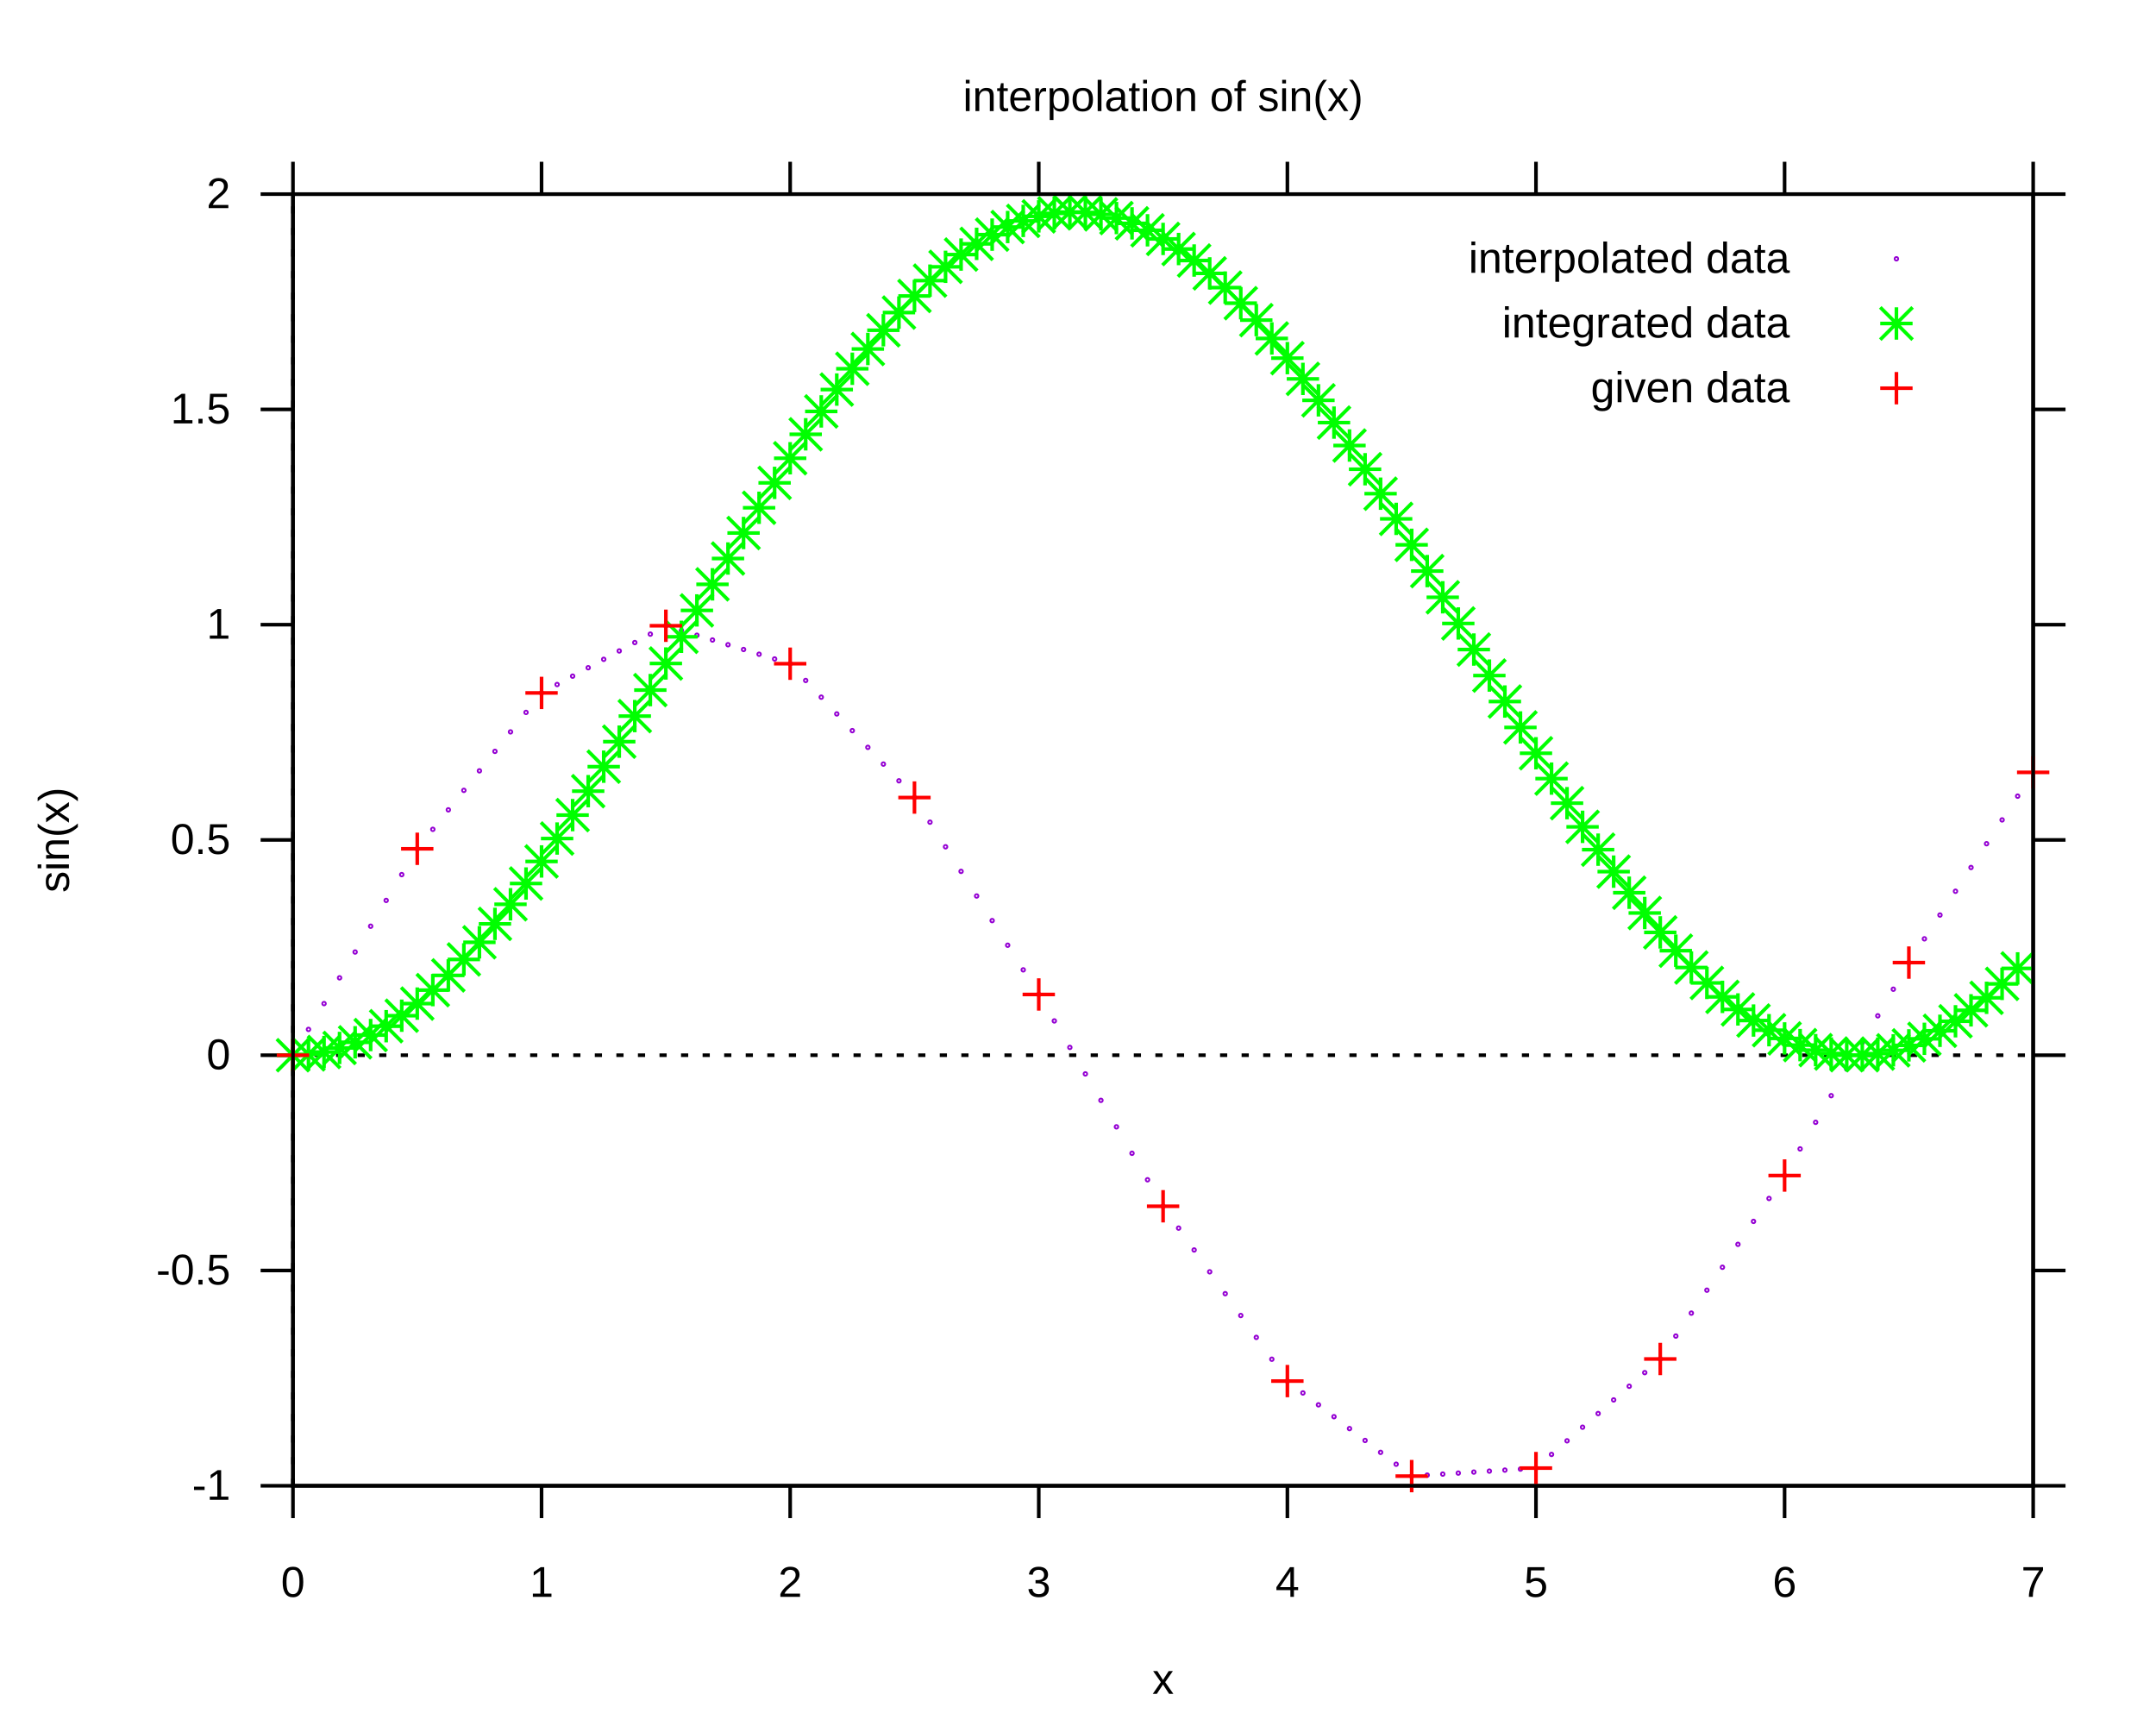
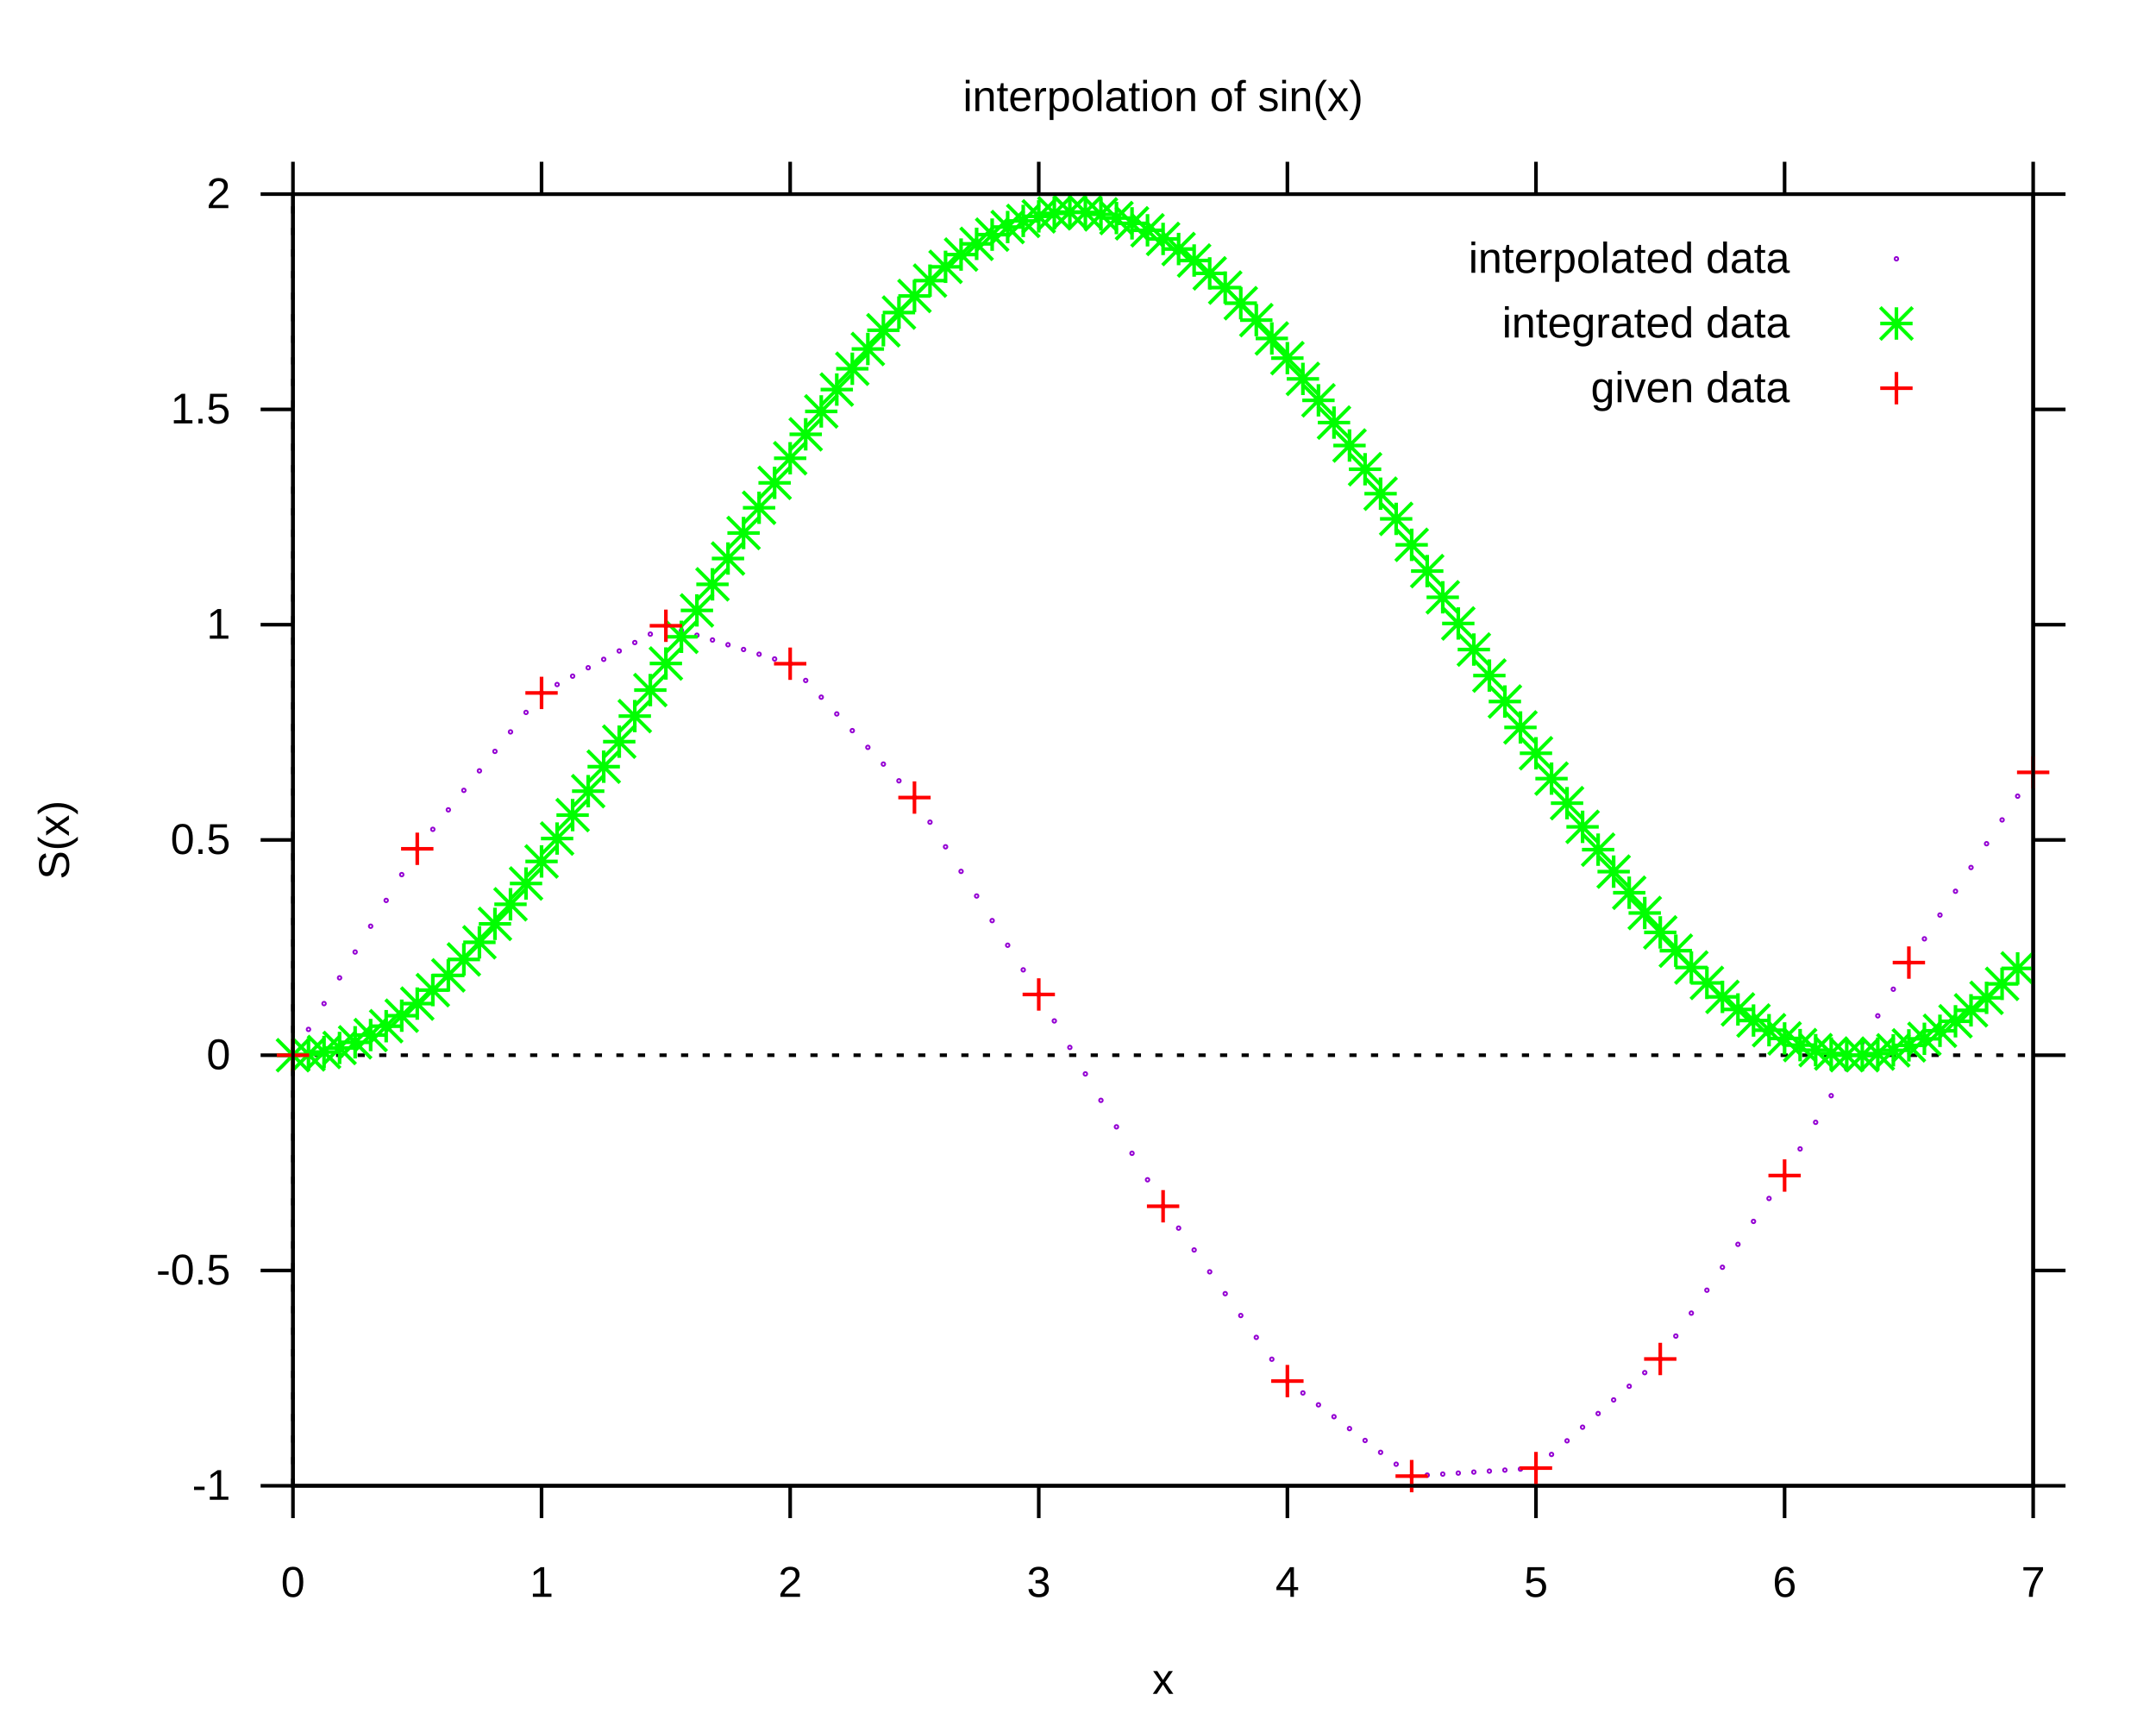
<svg xmlns="http://www.w3.org/2000/svg" xmlns:xlink="http://www.w3.org/1999/xlink" width="600" height="480" viewBox="0 0 600 480">
  <g id="gnuplot_canvas">
    <rect x="0" y="0" width="600" height="480" fill="none" />
    <defs>
      <circle id="gpDot" r="0.5" stroke-width="0.5" stroke="currentColor" />
      <path id="gpPt0" stroke-width="0.222" stroke="currentColor" d="M-1,0 h2 M0,-1 v2" />
      <path id="gpPt1" stroke-width="0.222" stroke="currentColor" d="M-1,-1 L1,1 M1,-1 L-1,1" />
      <path id="gpPt2" stroke-width="0.222" stroke="currentColor" d="M-1,0 L1,0 M0,-1 L0,1 M-1,-1 L1,1 M-1,1 L1,-1" />
      <rect id="gpPt3" stroke-width="0.222" stroke="currentColor" x="-1" y="-1" width="2" height="2" />
      <rect id="gpPt4" stroke-width="0.222" stroke="currentColor" fill="currentColor" x="-1" y="-1" width="2" height="2" />
      <circle id="gpPt5" stroke-width="0.222" stroke="currentColor" cx="0" cy="0" r="1" />
      <use xlink:href="#gpPt5" id="gpPt6" fill="currentColor" stroke="none" />
      <path id="gpPt7" stroke-width="0.222" stroke="currentColor" d="M0,-1.33 L-1.33,0.67 L1.33,0.67 z" />
      <use xlink:href="#gpPt7" id="gpPt8" fill="currentColor" stroke="none" />
      <use xlink:href="#gpPt7" id="gpPt9" stroke="currentColor" transform="rotate(180)" />
      <use xlink:href="#gpPt9" id="gpPt10" fill="currentColor" stroke="none" />
      <use xlink:href="#gpPt3" id="gpPt11" stroke="currentColor" transform="rotate(45)" />
      <use xlink:href="#gpPt11" id="gpPt12" fill="currentColor" stroke="none" />
      <path id="gpPt13" stroke-width="0.222" stroke="currentColor" d="M0,1.330 L1.265,0.411 L0.782,-1.067 L-0.782,-1.076 L-1.265,0.411 z" />
      <use xlink:href="#gpPt13" id="gpPt14" fill="currentColor" stroke="none" />
      <filter id="textbox" filterUnits="objectBoundingBox" x="0" y="0" height="1" width="1">
        <feFlood flood-color="white" flood-opacity="1" result="bgnd" />
        <feComposite in="SourceGraphic" in2="bgnd" operator="atop" />
      </filter>
      <filter id="greybox" filterUnits="objectBoundingBox" x="0" y="0" height="1" width="1">
        <feFlood flood-color="lightgrey" flood-opacity="1" result="grey" />
        <feComposite in="SourceGraphic" in2="grey" operator="atop" />
      </filter>
    </defs>
    <g fill="none" color="white" stroke="currentColor" stroke-width="1.00" stroke-linecap="butt" stroke-linejoin="miter">
</g>
    <g fill="none" color="black" stroke="currentColor" stroke-width="1.00" stroke-linecap="butt" stroke-linejoin="miter">
      <path stroke="black" d="M81.53,413.40 L72.53,413.40 M565.82,413.40 L574.82,413.40  " />
      <g transform="translate(64.14,417.30)" stroke="none" fill="black" font-family="Arial" font-size="12.00" text-anchor="end">
        <text>
          <tspan font-family="Arial">-1</tspan>
        </text>
      </g>
    </g>
    <g fill="none" color="black" stroke="currentColor" stroke-width="1.00" stroke-linecap="butt" stroke-linejoin="miter">
      <path stroke="black" d="M81.53,353.50 L72.53,353.50 M565.82,353.50 L574.82,353.50  " />
      <g transform="translate(64.14,357.40)" stroke="none" fill="black" font-family="Arial" font-size="12.00" text-anchor="end">
        <text>
          <tspan font-family="Arial">-0.5</tspan>
        </text>
      </g>
    </g>
    <g fill="none" color="black" stroke="currentColor" stroke-width="1.00" stroke-linecap="butt" stroke-linejoin="miter">
      <path stroke="black" d="M81.53,293.60 L72.53,293.60 M565.82,293.60 L574.82,293.60  " />
      <g transform="translate(64.14,297.50)" stroke="none" fill="black" font-family="Arial" font-size="12.00" text-anchor="end">
        <text>
          <tspan font-family="Arial"> 0</tspan>
        </text>
      </g>
    </g>
    <g fill="none" color="black" stroke="currentColor" stroke-width="1.00" stroke-linecap="butt" stroke-linejoin="miter">
      <path stroke="black" d="M81.53,233.70 L72.53,233.70 M565.82,233.70 L574.82,233.70  " />
      <g transform="translate(64.14,237.60)" stroke="none" fill="black" font-family="Arial" font-size="12.00" text-anchor="end">
        <text>
          <tspan font-family="Arial"> 0.5</tspan>
        </text>
      </g>
    </g>
    <g fill="none" color="black" stroke="currentColor" stroke-width="1.00" stroke-linecap="butt" stroke-linejoin="miter">
      <path stroke="black" d="M81.53,173.81 L72.53,173.81 M565.82,173.81 L574.82,173.81  " />
      <g transform="translate(64.14,177.71)" stroke="none" fill="black" font-family="Arial" font-size="12.00" text-anchor="end">
        <text>
          <tspan font-family="Arial"> 1</tspan>
        </text>
      </g>
    </g>
    <g fill="none" color="black" stroke="currentColor" stroke-width="1.00" stroke-linecap="butt" stroke-linejoin="miter">
      <path stroke="black" d="M81.53,113.91 L72.53,113.91 M565.82,113.91 L574.82,113.91  " />
      <g transform="translate(64.14,117.81)" stroke="none" fill="black" font-family="Arial" font-size="12.00" text-anchor="end">
        <text>
          <tspan font-family="Arial"> 1.5</tspan>
        </text>
      </g>
    </g>
    <g fill="none" color="black" stroke="currentColor" stroke-width="1.00" stroke-linecap="butt" stroke-linejoin="miter">
      <path stroke="black" d="M81.53,54.01 L72.53,54.01 M565.82,54.01 L574.82,54.01  " />
      <g transform="translate(64.14,57.91)" stroke="none" fill="black" font-family="Arial" font-size="12.00" text-anchor="end">
        <text>
          <tspan font-family="Arial"> 2</tspan>
        </text>
      </g>
    </g>
    <g fill="none" color="black" stroke="currentColor" stroke-width="1.00" stroke-linecap="butt" stroke-linejoin="miter">
      <path stroke="black" d="M81.53,413.40 L81.53,422.40 M81.53,54.01 L81.53,45.01  " />
      <g transform="translate(81.53,444.30)" stroke="none" fill="black" font-family="Arial" font-size="12.00" text-anchor="middle">
        <text>
          <tspan font-family="Arial"> 0</tspan>
        </text>
      </g>
    </g>
    <g fill="none" color="black" stroke="currentColor" stroke-width="1.00" stroke-linecap="butt" stroke-linejoin="miter">
      <path stroke="black" d="M150.71,413.40 L150.71,422.40 M150.71,54.01 L150.71,45.01  " />
      <g transform="translate(150.71,444.30)" stroke="none" fill="black" font-family="Arial" font-size="12.00" text-anchor="middle">
        <text>
          <tspan font-family="Arial"> 1</tspan>
        </text>
      </g>
    </g>
    <g fill="none" color="black" stroke="currentColor" stroke-width="1.00" stroke-linecap="butt" stroke-linejoin="miter">
      <path stroke="black" d="M219.90,413.40 L219.90,422.40 M219.90,54.01 L219.90,45.01  " />
      <g transform="translate(219.90,444.30)" stroke="none" fill="black" font-family="Arial" font-size="12.00" text-anchor="middle">
        <text>
          <tspan font-family="Arial"> 2</tspan>
        </text>
      </g>
    </g>
    <g fill="none" color="black" stroke="currentColor" stroke-width="1.00" stroke-linecap="butt" stroke-linejoin="miter">
      <path stroke="black" d="M289.08,413.40 L289.08,422.40 M289.08,54.01 L289.08,45.01  " />
      <g transform="translate(289.08,444.30)" stroke="none" fill="black" font-family="Arial" font-size="12.00" text-anchor="middle">
        <text>
          <tspan font-family="Arial"> 3</tspan>
        </text>
      </g>
    </g>
    <g fill="none" color="black" stroke="currentColor" stroke-width="1.00" stroke-linecap="butt" stroke-linejoin="miter">
      <path stroke="black" d="M358.27,413.40 L358.27,422.40 M358.27,54.01 L358.27,45.01  " />
      <g transform="translate(358.27,444.30)" stroke="none" fill="black" font-family="Arial" font-size="12.00" text-anchor="middle">
        <text>
          <tspan font-family="Arial"> 4</tspan>
        </text>
      </g>
    </g>
    <g fill="none" color="black" stroke="currentColor" stroke-width="1.00" stroke-linecap="butt" stroke-linejoin="miter">
      <path stroke="black" d="M427.45,413.40 L427.45,422.40 M427.45,54.01 L427.45,45.01  " />
      <g transform="translate(427.45,444.30)" stroke="none" fill="black" font-family="Arial" font-size="12.00" text-anchor="middle">
        <text>
          <tspan font-family="Arial"> 5</tspan>
        </text>
      </g>
    </g>
    <g fill="none" color="black" stroke="currentColor" stroke-width="1.00" stroke-linecap="butt" stroke-linejoin="miter">
      <path stroke="black" d="M496.64,413.40 L496.64,422.40 M496.64,54.01 L496.64,45.01  " />
      <g transform="translate(496.64,444.30)" stroke="none" fill="black" font-family="Arial" font-size="12.00" text-anchor="middle">
        <text>
          <tspan font-family="Arial"> 6</tspan>
        </text>
      </g>
    </g>
    <g fill="none" color="black" stroke="currentColor" stroke-width="1.00" stroke-linecap="butt" stroke-linejoin="miter">
      <path stroke="black" d="M565.82,413.40 L565.82,422.40 M565.82,54.01 L565.82,45.01  " />
      <g transform="translate(565.82,444.30)" stroke="none" fill="black" font-family="Arial" font-size="12.00" text-anchor="middle">
        <text>
          <tspan font-family="Arial"> 7</tspan>
        </text>
      </g>
    </g>
    <g fill="none" color="black" stroke="currentColor" stroke-width="1.00" stroke-linecap="butt" stroke-linejoin="miter">
</g>
    <g fill="none" color="gray" stroke="currentColor" stroke-width="1.00" stroke-linecap="butt" stroke-linejoin="miter">
      <path stroke="black" stroke-dasharray="2,4" d="M81.53,293.60 L565.82,293.60  " />
    </g>
    <g fill="none" color="gray" stroke="currentColor" stroke-width="1.00" stroke-linecap="butt" stroke-linejoin="miter">
      <path stroke="black" stroke-dasharray="2,4" d="M81.53,413.40 L81.53,54.01  " />
    </g>
    <g fill="none" color="black" stroke="currentColor" stroke-width="1.00" stroke-linecap="butt" stroke-linejoin="miter">
      <path stroke="black" d="M81.53,54.01 L81.53,413.40 L565.82,413.40 L565.82,54.01 L81.53,54.01 Z  " />
    </g>
    <g fill="none" color="black" stroke="currentColor" stroke-width="1.00" stroke-linecap="butt" stroke-linejoin="miter">
      <g transform="translate(19.18,233.71) rotate(270)" stroke="none" fill="black" font-family="Arial" font-size="12.00" text-anchor="middle">
        <text>
-           <tspan font-family="Arial">sin(x)</tspan>
+           <tspan font-family="Arial">S(x)</tspan>
        </text>
      </g>
    </g>
    <g fill="none" color="black" stroke="currentColor" stroke-width="1.00" stroke-linecap="butt" stroke-linejoin="miter">
      <g transform="translate(323.67,471.30)" stroke="none" fill="black" font-family="Arial" font-size="12.00" text-anchor="middle">
        <text>
          <tspan font-family="Arial">x</tspan>
        </text>
      </g>
    </g>
    <g fill="none" color="black" stroke="currentColor" stroke-width="1.00" stroke-linecap="butt" stroke-linejoin="miter">
</g>
    <g id="gnuplot_plot_1">
      <g fill="none" color="black" stroke="currentColor" stroke-width="1.00" stroke-linecap="butt" stroke-linejoin="miter">
        <g transform="translate(498.09,75.91)" stroke="none" fill="black" font-family="Arial" font-size="12.00" text-anchor="end">
          <text>
            <tspan font-family="Arial">interpolated data</tspan>
          </text>
        </g>
      </g>
      <g fill="none" color="black" stroke="currentColor" stroke-width="1.00" stroke-linecap="butt" stroke-linejoin="miter">
        <use xlink:href="#gpDot" x="81.53" y="293.60" color="rgb(148,   0, 211)" />
        <use xlink:href="#gpDot" x="85.85" y="286.42" color="rgb(148,   0, 211)" />
        <use xlink:href="#gpDot" x="90.18" y="279.24" color="rgb(148,   0, 211)" />
        <use xlink:href="#gpDot" x="94.50" y="272.07" color="rgb(148,   0, 211)" />
        <use xlink:href="#gpDot" x="98.83" y="264.89" color="rgb(148,   0, 211)" />
        <use xlink:href="#gpDot" x="103.15" y="257.71" color="rgb(148,   0, 211)" />
        <use xlink:href="#gpDot" x="107.47" y="250.53" color="rgb(148,   0, 211)" />
        <use xlink:href="#gpDot" x="111.80" y="243.35" color="rgb(148,   0, 211)" />
        <use xlink:href="#gpDot" x="116.12" y="236.17" color="rgb(148,   0, 211)" />
        <use xlink:href="#gpDot" x="120.45" y="230.75" color="rgb(148,   0, 211)" />
        <use xlink:href="#gpDot" x="124.77" y="225.33" color="rgb(148,   0, 211)" />
        <use xlink:href="#gpDot" x="129.09" y="219.91" color="rgb(148,   0, 211)" />
        <use xlink:href="#gpDot" x="133.42" y="214.48" color="rgb(148,   0, 211)" />
        <use xlink:href="#gpDot" x="137.74" y="209.06" color="rgb(148,   0, 211)" />
        <use xlink:href="#gpDot" x="142.07" y="203.64" color="rgb(148,   0, 211)" />
        <use xlink:href="#gpDot" x="146.39" y="198.22" color="rgb(148,   0, 211)" />
        <use xlink:href="#gpDot" x="150.71" y="192.80" color="rgb(148,   0, 211)" />
        <use xlink:href="#gpDot" x="155.04" y="190.46" color="rgb(148,   0, 211)" />
        <use xlink:href="#gpDot" x="159.36" y="188.13" color="rgb(148,   0, 211)" />
        <use xlink:href="#gpDot" x="163.69" y="185.79" color="rgb(148,   0, 211)" />
        <use xlink:href="#gpDot" x="168.01" y="183.45" color="rgb(148,   0, 211)" />
        <use xlink:href="#gpDot" x="172.33" y="181.12" color="rgb(148,   0, 211)" />
        <use xlink:href="#gpDot" x="176.66" y="178.78" color="rgb(148,   0, 211)" />
        <use xlink:href="#gpDot" x="180.98" y="176.44" color="rgb(148,   0, 211)" />
        <use xlink:href="#gpDot" x="185.31" y="174.11" color="rgb(148,   0, 211)" />
        <use xlink:href="#gpDot" x="189.63" y="175.43" color="rgb(148,   0, 211)" />
        <use xlink:href="#gpDot" x="193.95" y="176.75" color="rgb(148,   0, 211)" />
        <use xlink:href="#gpDot" x="198.28" y="178.07" color="rgb(148,   0, 211)" />
        <use xlink:href="#gpDot" x="202.60" y="179.39" color="rgb(148,   0, 211)" />
        <use xlink:href="#gpDot" x="206.93" y="180.71" color="rgb(148,   0, 211)" />
        <use xlink:href="#gpDot" x="211.25" y="182.03" color="rgb(148,   0, 211)" />
        <use xlink:href="#gpDot" x="215.57" y="183.35" color="rgb(148,   0, 211)" />
        <use xlink:href="#gpDot" x="219.90" y="184.67" color="rgb(148,   0, 211)" />
        <use xlink:href="#gpDot" x="224.22" y="189.33" color="rgb(148,   0, 211)" />
        <use xlink:href="#gpDot" x="228.55" y="193.98" color="rgb(148,   0, 211)" />
        <use xlink:href="#gpDot" x="232.87" y="198.64" color="rgb(148,   0, 211)" />
        <use xlink:href="#gpDot" x="237.19" y="203.29" color="rgb(148,   0, 211)" />
        <use xlink:href="#gpDot" x="241.52" y="207.94" color="rgb(148,   0, 211)" />
        <use xlink:href="#gpDot" x="245.84" y="212.60" color="rgb(148,   0, 211)" />
        <use xlink:href="#gpDot" x="250.17" y="217.25" color="rgb(148,   0, 211)" />
        <use xlink:href="#gpDot" x="254.49" y="221.91" color="rgb(148,   0, 211)" />
        <use xlink:href="#gpDot" x="258.81" y="228.76" color="rgb(148,   0, 211)" />
        <use xlink:href="#gpDot" x="263.14" y="235.61" color="rgb(148,   0, 211)" />
        <use xlink:href="#gpDot" x="267.46" y="242.45" color="rgb(148,   0, 211)" />
        <use xlink:href="#gpDot" x="271.79" y="249.30" color="rgb(148,   0, 211)" />
        <use xlink:href="#gpDot" x="276.11" y="256.15" color="rgb(148,   0, 211)" />
        <use xlink:href="#gpDot" x="280.43" y="263.00" color="rgb(148,   0, 211)" />
        <use xlink:href="#gpDot" x="284.76" y="269.85" color="rgb(148,   0, 211)" />
        <use xlink:href="#gpDot" x="289.08" y="276.70" color="rgb(148,   0, 211)" />
        <use xlink:href="#gpDot" x="293.41" y="284.06" color="rgb(148,   0, 211)" />
        <use xlink:href="#gpDot" x="297.73" y="291.43" color="rgb(148,   0, 211)" />
        <use xlink:href="#gpDot" x="302.05" y="298.80" color="rgb(148,   0, 211)" />
        <use xlink:href="#gpDot" x="306.38" y="306.16" color="rgb(148,   0, 211)" />
        <use xlink:href="#gpDot" x="310.70" y="313.53" color="rgb(148,   0, 211)" />
        <use xlink:href="#gpDot" x="315.03" y="320.89" color="rgb(148,   0, 211)" />
        <use xlink:href="#gpDot" x="319.35" y="328.26" color="rgb(148,   0, 211)" />
        <use xlink:href="#gpDot" x="323.68" y="335.63" color="rgb(148,   0, 211)" />
        <use xlink:href="#gpDot" x="328.00" y="341.71" color="rgb(148,   0, 211)" />
        <use xlink:href="#gpDot" x="332.32" y="347.79" color="rgb(148,   0, 211)" />
        <use xlink:href="#gpDot" x="336.65" y="353.87" color="rgb(148,   0, 211)" />
        <use xlink:href="#gpDot" x="340.97" y="359.95" color="rgb(148,   0, 211)" />
        <use xlink:href="#gpDot" x="345.30" y="366.03" color="rgb(148,   0, 211)" />
        <use xlink:href="#gpDot" x="349.62" y="372.11" color="rgb(148,   0, 211)" />
        <use xlink:href="#gpDot" x="353.94" y="378.19" color="rgb(148,   0, 211)" />
        <use xlink:href="#gpDot" x="358.27" y="384.27" color="rgb(148,   0, 211)" />
        <use xlink:href="#gpDot" x="362.59" y="387.57" color="rgb(148,   0, 211)" />
        <use xlink:href="#gpDot" x="366.92" y="390.88" color="rgb(148,   0, 211)" />
        <use xlink:href="#gpDot" x="371.24" y="394.18" color="rgb(148,   0, 211)" />
        <use xlink:href="#gpDot" x="375.56" y="397.49" color="rgb(148,   0, 211)" />
        <use xlink:href="#gpDot" x="379.89" y="400.79" color="rgb(148,   0, 211)" />
        <use xlink:href="#gpDot" x="384.21" y="404.10" color="rgb(148,   0, 211)" />
        <use xlink:href="#gpDot" x="388.54" y="407.40" color="rgb(148,   0, 211)" />
        <use xlink:href="#gpDot" x="392.86" y="410.71" color="rgb(148,   0, 211)" />
        <use xlink:href="#gpDot" x="397.18" y="410.43" color="rgb(148,   0, 211)" />
        <use xlink:href="#gpDot" x="401.51" y="410.15" color="rgb(148,   0, 211)" />
        <use xlink:href="#gpDot" x="405.83" y="409.87" color="rgb(148,   0, 211)" />
        <use xlink:href="#gpDot" x="410.16" y="409.59" color="rgb(148,   0, 211)" />
        <use xlink:href="#gpDot" x="414.48" y="409.32" color="rgb(148,   0, 211)" />
        <use xlink:href="#gpDot" x="418.80" y="409.04" color="rgb(148,   0, 211)" />
        <use xlink:href="#gpDot" x="423.13" y="408.76" color="rgb(148,   0, 211)" />
        <use xlink:href="#gpDot" x="427.45" y="408.48" color="rgb(148,   0, 211)" />
        <use xlink:href="#gpDot" x="431.78" y="404.68" color="rgb(148,   0, 211)" />
        <use xlink:href="#gpDot" x="436.10" y="400.89" color="rgb(148,   0, 211)" />
        <use xlink:href="#gpDot" x="440.42" y="397.10" color="rgb(148,   0, 211)" />
        <use xlink:href="#gpDot" x="444.75" y="393.30" color="rgb(148,   0, 211)" />
        <use xlink:href="#gpDot" x="449.07" y="389.51" color="rgb(148,   0, 211)" />
        <use xlink:href="#gpDot" x="453.40" y="385.71" color="rgb(148,   0, 211)" />
        <use xlink:href="#gpDot" x="457.72" y="381.92" color="rgb(148,   0, 211)" />
        <use xlink:href="#gpDot" x="462.04" y="378.12" color="rgb(148,   0, 211)" />
        <use xlink:href="#gpDot" x="466.37" y="371.74" color="rgb(148,   0, 211)" />
        <use xlink:href="#gpDot" x="470.69" y="365.36" color="rgb(148,   0, 211)" />
        <use xlink:href="#gpDot" x="475.02" y="358.98" color="rgb(148,   0, 211)" />
        <use xlink:href="#gpDot" x="479.34" y="352.60" color="rgb(148,   0, 211)" />
        <use xlink:href="#gpDot" x="483.66" y="346.22" color="rgb(148,   0, 211)" />
        <use xlink:href="#gpDot" x="487.99" y="339.84" color="rgb(148,   0, 211)" />
        <use xlink:href="#gpDot" x="492.31" y="333.46" color="rgb(148,   0, 211)" />
        <use xlink:href="#gpDot" x="496.64" y="327.08" color="rgb(148,   0, 211)" />
        <use xlink:href="#gpDot" x="500.96" y="319.67" color="rgb(148,   0, 211)" />
        <use xlink:href="#gpDot" x="505.28" y="312.27" color="rgb(148,   0, 211)" />
        <use xlink:href="#gpDot" x="509.61" y="304.86" color="rgb(148,   0, 211)" />
        <use xlink:href="#gpDot" x="513.93" y="297.45" color="rgb(148,   0, 211)" />
        <use xlink:href="#gpDot" x="518.26" y="290.05" color="rgb(148,   0, 211)" />
        <use xlink:href="#gpDot" x="522.58" y="282.64" color="rgb(148,   0, 211)" />
        <use xlink:href="#gpDot" x="526.90" y="275.24" color="rgb(148,   0, 211)" />
        <use xlink:href="#gpDot" x="531.23" y="267.83" color="rgb(148,   0, 211)" />
        <use xlink:href="#gpDot" x="535.55" y="261.22" color="rgb(148,   0, 211)" />
        <use xlink:href="#gpDot" x="539.88" y="254.60" color="rgb(148,   0, 211)" />
        <use xlink:href="#gpDot" x="544.20" y="247.98" color="rgb(148,   0, 211)" />
        <use xlink:href="#gpDot" x="548.52" y="241.37" color="rgb(148,   0, 211)" />
        <use xlink:href="#gpDot" x="552.85" y="234.75" color="rgb(148,   0, 211)" />
        <use xlink:href="#gpDot" x="557.17" y="228.13" color="rgb(148,   0, 211)" />
        <use xlink:href="#gpDot" x="561.50" y="221.52" color="rgb(148,   0, 211)" />
        <use xlink:href="#gpDot" x="527.76" y="72.01" color="rgb(148,   0, 211)" />
      </g>
    </g>
    <g id="gnuplot_plot_2">
      <g fill="none" color="black" stroke="currentColor" stroke-width="1.00" stroke-linecap="butt" stroke-linejoin="miter">
        <g transform="translate(498.09,93.91)" stroke="none" fill="black" font-family="Arial" font-size="12.00" text-anchor="end">
          <text>
            <tspan font-family="Arial">integrated data</tspan>
          </text>
        </g>
      </g>
      <g fill="none" color="black" stroke="currentColor" stroke-width="1.00" stroke-linecap="butt" stroke-linejoin="miter">
        <use xlink:href="#gpPt2" transform="translate(81.53,293.60) scale(4.50)" color="rgb(  0, 255,   0)" />
        <use xlink:href="#gpPt2" transform="translate(85.85,293.38) scale(4.50)" color="rgb(  0, 255,   0)" />
        <use xlink:href="#gpPt2" transform="translate(90.18,292.71) scale(4.50)" color="rgb(  0, 255,   0)" />
        <use xlink:href="#gpPt2" transform="translate(94.50,291.58) scale(4.50)" color="rgb(  0, 255,   0)" />
        <use xlink:href="#gpPt2" transform="translate(98.83,290.01) scale(4.50)" color="rgb(  0, 255,   0)" />
        <use xlink:href="#gpPt2" transform="translate(103.15,287.99) scale(4.50)" color="rgb(  0, 255,   0)" />
        <use xlink:href="#gpPt2" transform="translate(107.47,285.53) scale(4.50)" color="rgb(  0, 255,   0)" />
        <use xlink:href="#gpPt2" transform="translate(111.80,282.61) scale(4.50)" color="rgb(  0, 255,   0)" />
        <use xlink:href="#gpPt2" transform="translate(116.12,279.24) scale(4.50)" color="rgb(  0, 255,   0)" />
        <use xlink:href="#gpPt2" transform="translate(120.45,275.49) scale(4.50)" color="rgb(  0, 255,   0)" />
        <use xlink:href="#gpPt2" transform="translate(124.77,271.39) scale(4.50)" color="rgb(  0, 255,   0)" />
        <use xlink:href="#gpPt2" transform="translate(129.09,266.95) scale(4.50)" color="rgb(  0, 255,   0)" />
        <use xlink:href="#gpPt2" transform="translate(133.42,262.18) scale(4.50)" color="rgb(  0, 255,   0)" />
        <use xlink:href="#gpPt2" transform="translate(137.74,257.06) scale(4.50)" color="rgb(  0, 255,   0)" />
        <use xlink:href="#gpPt2" transform="translate(142.07,251.61) scale(4.50)" color="rgb(  0, 255,   0)" />
        <use xlink:href="#gpPt2" transform="translate(146.39,245.82) scale(4.50)" color="rgb(  0, 255,   0)" />
        <use xlink:href="#gpPt2" transform="translate(150.71,239.69) scale(4.50)" color="rgb(  0, 255,   0)" />
        <use xlink:href="#gpPt2" transform="translate(155.04,233.31) scale(4.50)" color="rgb(  0, 255,   0)" />
        <use xlink:href="#gpPt2" transform="translate(159.36,226.79) scale(4.50)" color="rgb(  0, 255,   0)" />
        <use xlink:href="#gpPt2" transform="translate(163.69,220.13) scale(4.50)" color="rgb(  0, 255,   0)" />
        <use xlink:href="#gpPt2" transform="translate(168.01,213.32) scale(4.50)" color="rgb(  0, 255,   0)" />
        <use xlink:href="#gpPt2" transform="translate(172.33,206.36) scale(4.50)" color="rgb(  0, 255,   0)" />
        <use xlink:href="#gpPt2" transform="translate(176.66,199.25) scale(4.50)" color="rgb(  0, 255,   0)" />
        <use xlink:href="#gpPt2" transform="translate(180.98,192.01) scale(4.50)" color="rgb(  0, 255,   0)" />
        <use xlink:href="#gpPt2" transform="translate(185.31,184.61) scale(4.50)" color="rgb(  0, 255,   0)" />
        <use xlink:href="#gpPt2" transform="translate(189.63,177.18) scale(4.50)" color="rgb(  0, 255,   0)" />
        <use xlink:href="#gpPt2" transform="translate(193.95,169.84) scale(4.50)" color="rgb(  0, 255,   0)" />
        <use xlink:href="#gpPt2" transform="translate(198.28,162.58) scale(4.50)" color="rgb(  0, 255,   0)" />
        <use xlink:href="#gpPt2" transform="translate(202.60,155.40) scale(4.50)" color="rgb(  0, 255,   0)" />
        <use xlink:href="#gpPt2" transform="translate(206.93,148.30) scale(4.50)" color="rgb(  0, 255,   0)" />
        <use xlink:href="#gpPt2" transform="translate(211.25,141.28) scale(4.50)" color="rgb(  0, 255,   0)" />
        <use xlink:href="#gpPt2" transform="translate(215.57,134.35) scale(4.50)" color="rgb(  0, 255,   0)" />
        <use xlink:href="#gpPt2" transform="translate(219.90,127.50) scale(4.50)" color="rgb(  0, 255,   0)" />
        <use xlink:href="#gpPt2" transform="translate(224.22,120.84) scale(4.50)" color="rgb(  0, 255,   0)" />
        <use xlink:href="#gpPt2" transform="translate(228.55,114.47) scale(4.50)" color="rgb(  0, 255,   0)" />
        <use xlink:href="#gpPt2" transform="translate(232.87,108.39) scale(4.50)" color="rgb(  0, 255,   0)" />
        <use xlink:href="#gpPt2" transform="translate(237.19,102.60) scale(4.50)" color="rgb(  0, 255,   0)" />
        <use xlink:href="#gpPt2" transform="translate(241.52,97.10) scale(4.50)" color="rgb(  0, 255,   0)" />
        <use xlink:href="#gpPt2" transform="translate(245.84,91.89) scale(4.50)" color="rgb(  0, 255,   0)" />
        <use xlink:href="#gpPt2" transform="translate(250.17,86.97) scale(4.50)" color="rgb(  0, 255,   0)" />
        <use xlink:href="#gpPt2" transform="translate(254.49,82.35) scale(4.50)" color="rgb(  0, 255,   0)" />
        <use xlink:href="#gpPt2" transform="translate(258.81,78.08) scale(4.50)" color="rgb(  0, 255,   0)" />
        <use xlink:href="#gpPt2" transform="translate(263.14,74.24) scale(4.50)" color="rgb(  0, 255,   0)" />
        <use xlink:href="#gpPt2" transform="translate(267.46,70.83) scale(4.50)" color="rgb(  0, 255,   0)" />
        <use xlink:href="#gpPt2" transform="translate(271.79,67.85) scale(4.50)" color="rgb(  0, 255,   0)" />
        <use xlink:href="#gpPt2" transform="translate(276.11,65.29) scale(4.50)" color="rgb(  0, 255,   0)" />
        <use xlink:href="#gpPt2" transform="translate(280.43,63.17) scale(4.50)" color="rgb(  0, 255,   0)" />
        <use xlink:href="#gpPt2" transform="translate(284.76,61.47) scale(4.50)" color="rgb(  0, 255,   0)" />
        <use xlink:href="#gpPt2" transform="translate(289.08,60.20) scale(4.50)" color="rgb(  0, 255,   0)" />
        <use xlink:href="#gpPt2" transform="translate(293.41,59.37) scale(4.50)" color="rgb(  0, 255,   0)" />
        <use xlink:href="#gpPt2" transform="translate(297.73,59.00) scale(4.50)" color="rgb(  0, 255,   0)" />
        <use xlink:href="#gpPt2" transform="translate(302.05,59.10) scale(4.50)" color="rgb(  0, 255,   0)" />
        <use xlink:href="#gpPt2" transform="translate(306.38,59.65) scale(4.50)" color="rgb(  0, 255,   0)" />
        <use xlink:href="#gpPt2" transform="translate(310.70,60.67) scale(4.50)" color="rgb(  0, 255,   0)" />
        <use xlink:href="#gpPt2" transform="translate(315.03,62.14) scale(4.50)" color="rgb(  0, 255,   0)" />
        <use xlink:href="#gpPt2" transform="translate(319.35,64.08) scale(4.50)" color="rgb(  0, 255,   0)" />
        <use xlink:href="#gpPt2" transform="translate(323.68,66.48) scale(4.50)" color="rgb(  0, 255,   0)" />
        <use xlink:href="#gpPt2" transform="translate(328.00,69.29) scale(4.50)" color="rgb(  0, 255,   0)" />
        <use xlink:href="#gpPt2" transform="translate(332.32,72.49) scale(4.50)" color="rgb(  0, 255,   0)" />
        <use xlink:href="#gpPt2" transform="translate(336.65,76.06) scale(4.50)" color="rgb(  0, 255,   0)" />
        <use xlink:href="#gpPt2" transform="translate(340.97,80.02) scale(4.50)" color="rgb(  0, 255,   0)" />
        <use xlink:href="#gpPt2" transform="translate(345.30,84.36) scale(4.50)" color="rgb(  0, 255,   0)" />
        <use xlink:href="#gpPt2" transform="translate(349.62,89.07) scale(4.50)" color="rgb(  0, 255,   0)" />
        <use xlink:href="#gpPt2" transform="translate(353.94,94.17) scale(4.50)" color="rgb(  0, 255,   0)" />
        <use xlink:href="#gpPt2" transform="translate(358.27,99.65) scale(4.50)" color="rgb(  0, 255,   0)" />
        <use xlink:href="#gpPt2" transform="translate(362.59,105.42) scale(4.50)" color="rgb(  0, 255,   0)" />
        <use xlink:href="#gpPt2" transform="translate(366.92,111.39) scale(4.50)" color="rgb(  0, 255,   0)" />
        <use xlink:href="#gpPt2" transform="translate(371.24,117.58) scale(4.50)" color="rgb(  0, 255,   0)" />
        <use xlink:href="#gpPt2" transform="translate(375.56,123.96) scale(4.50)" color="rgb(  0, 255,   0)" />
        <use xlink:href="#gpPt2" transform="translate(379.89,130.56) scale(4.50)" color="rgb(  0, 255,   0)" />
        <use xlink:href="#gpPt2" transform="translate(384.21,137.36) scale(4.50)" color="rgb(  0, 255,   0)" />
        <use xlink:href="#gpPt2" transform="translate(388.54,144.37) scale(4.50)" color="rgb(  0, 255,   0)" />
        <use xlink:href="#gpPt2" transform="translate(392.86,151.59) scale(4.50)" color="rgb(  0, 255,   0)" />
        <use xlink:href="#gpPt2" transform="translate(397.18,158.90) scale(4.50)" color="rgb(  0, 255,   0)" />
        <use xlink:href="#gpPt2" transform="translate(401.51,166.19) scale(4.50)" color="rgb(  0, 255,   0)" />
        <use xlink:href="#gpPt2" transform="translate(405.83,173.47) scale(4.50)" color="rgb(  0, 255,   0)" />
        <use xlink:href="#gpPt2" transform="translate(410.16,180.73) scale(4.50)" color="rgb(  0, 255,   0)" />
        <use xlink:href="#gpPt2" transform="translate(414.48,187.97) scale(4.50)" color="rgb(  0, 255,   0)" />
        <use xlink:href="#gpPt2" transform="translate(418.80,195.19) scale(4.50)" color="rgb(  0, 255,   0)" />
        <use xlink:href="#gpPt2" transform="translate(423.13,202.40) scale(4.50)" color="rgb(  0, 255,   0)" />
        <use xlink:href="#gpPt2" transform="translate(427.45,209.58) scale(4.50)" color="rgb(  0, 255,   0)" />
        <use xlink:href="#gpPt2" transform="translate(431.78,216.64) scale(4.50)" color="rgb(  0, 255,   0)" />
        <use xlink:href="#gpPt2" transform="translate(436.10,223.47) scale(4.50)" color="rgb(  0, 255,   0)" />
        <use xlink:href="#gpPt2" transform="translate(440.42,230.06) scale(4.50)" color="rgb(  0, 255,   0)" />
        <use xlink:href="#gpPt2" transform="translate(444.75,236.41) scale(4.50)" color="rgb(  0, 255,   0)" />
        <use xlink:href="#gpPt2" transform="translate(449.07,242.52) scale(4.50)" color="rgb(  0, 255,   0)" />
        <use xlink:href="#gpPt2" transform="translate(453.40,248.39) scale(4.50)" color="rgb(  0, 255,   0)" />
        <use xlink:href="#gpPt2" transform="translate(457.72,254.03) scale(4.50)" color="rgb(  0, 255,   0)" />
        <use xlink:href="#gpPt2" transform="translate(462.04,259.43) scale(4.50)" color="rgb(  0, 255,   0)" />
        <use xlink:href="#gpPt2" transform="translate(466.37,264.52) scale(4.50)" color="rgb(  0, 255,   0)" />
        <use xlink:href="#gpPt2" transform="translate(470.69,269.20) scale(4.50)" color="rgb(  0, 255,   0)" />
        <use xlink:href="#gpPt2" transform="translate(475.02,273.49) scale(4.50)" color="rgb(  0, 255,   0)" />
        <use xlink:href="#gpPt2" transform="translate(479.34,277.37) scale(4.50)" color="rgb(  0, 255,   0)" />
        <use xlink:href="#gpPt2" transform="translate(483.66,280.86) scale(4.50)" color="rgb(  0, 255,   0)" />
        <use xlink:href="#gpPt2" transform="translate(487.99,283.95) scale(4.50)" color="rgb(  0, 255,   0)" />
        <use xlink:href="#gpPt2" transform="translate(492.31,286.64) scale(4.50)" color="rgb(  0, 255,   0)" />
        <use xlink:href="#gpPt2" transform="translate(496.64,288.93) scale(4.50)" color="rgb(  0, 255,   0)" />
        <use xlink:href="#gpPt2" transform="translate(500.96,290.79) scale(4.50)" color="rgb(  0, 255,   0)" />
        <use xlink:href="#gpPt2" transform="translate(505.28,292.19) scale(4.50)" color="rgb(  0, 255,   0)" />
        <use xlink:href="#gpPt2" transform="translate(509.61,293.13) scale(4.50)" color="rgb(  0, 255,   0)" />
        <use xlink:href="#gpPt2" transform="translate(513.93,293.60) scale(4.50)" color="rgb(  0, 255,   0)" />
        <use xlink:href="#gpPt2" transform="translate(518.26,293.61) scale(4.50)" color="rgb(  0, 255,   0)" />
        <use xlink:href="#gpPt2" transform="translate(522.58,293.15) scale(4.50)" color="rgb(  0, 255,   0)" />
        <use xlink:href="#gpPt2" transform="translate(526.90,292.24) scale(4.50)" color="rgb(  0, 255,   0)" />
        <use xlink:href="#gpPt2" transform="translate(531.23,290.86) scale(4.50)" color="rgb(  0, 255,   0)" />
        <use xlink:href="#gpPt2" transform="translate(535.55,289.04) scale(4.50)" color="rgb(  0, 255,   0)" />
        <use xlink:href="#gpPt2" transform="translate(539.88,286.81) scale(4.50)" color="rgb(  0, 255,   0)" />
        <use xlink:href="#gpPt2" transform="translate(544.20,284.16) scale(4.50)" color="rgb(  0, 255,   0)" />
        <use xlink:href="#gpPt2" transform="translate(548.52,281.11) scale(4.50)" color="rgb(  0, 255,   0)" />
        <use xlink:href="#gpPt2" transform="translate(552.85,277.63) scale(4.50)" color="rgb(  0, 255,   0)" />
        <use xlink:href="#gpPt2" transform="translate(557.17,273.75) scale(4.50)" color="rgb(  0, 255,   0)" />
        <use xlink:href="#gpPt2" transform="translate(561.50,269.45) scale(4.50)" color="rgb(  0, 255,   0)" />
        <use xlink:href="#gpPt2" transform="translate(527.76,90.01) scale(4.50)" color="rgb(  0, 255,   0)" />
      </g>
    </g>
    <g id="gnuplot_plot_3">
      <g fill="none" color="black" stroke="currentColor" stroke-width="1.00" stroke-linecap="butt" stroke-linejoin="miter">
        <g transform="translate(498.09,111.91)" stroke="none" fill="black" font-family="Arial" font-size="12.00" text-anchor="end">
          <text>
            <tspan font-family="Arial">given data</tspan>
          </text>
        </g>
      </g>
      <g fill="none" color="black" stroke="currentColor" stroke-width="1.00" stroke-linecap="butt" stroke-linejoin="miter">
        <use xlink:href="#gpPt0" transform="translate(81.53,293.60) scale(4.50)" color="rgb(255,   0,   0)" />
        <use xlink:href="#gpPt0" transform="translate(116.12,236.17) scale(4.50)" color="rgb(255,   0,   0)" />
        <use xlink:href="#gpPt0" transform="translate(150.71,192.80) scale(4.50)" color="rgb(255,   0,   0)" />
        <use xlink:href="#gpPt0" transform="translate(185.31,174.11) scale(4.50)" color="rgb(255,   0,   0)" />
        <use xlink:href="#gpPt0" transform="translate(219.90,184.67) scale(4.50)" color="rgb(255,   0,   0)" />
        <use xlink:href="#gpPt0" transform="translate(254.49,221.91) scale(4.50)" color="rgb(255,   0,   0)" />
        <use xlink:href="#gpPt0" transform="translate(289.08,276.70) scale(4.50)" color="rgb(255,   0,   0)" />
        <use xlink:href="#gpPt0" transform="translate(323.68,335.63) scale(4.50)" color="rgb(255,   0,   0)" />
        <use xlink:href="#gpPt0" transform="translate(358.27,384.27) scale(4.50)" color="rgb(255,   0,   0)" />
        <use xlink:href="#gpPt0" transform="translate(392.86,410.71) scale(4.50)" color="rgb(255,   0,   0)" />
        <use xlink:href="#gpPt0" transform="translate(427.45,408.48) scale(4.50)" color="rgb(255,   0,   0)" />
        <use xlink:href="#gpPt0" transform="translate(462.04,378.12) scale(4.50)" color="rgb(255,   0,   0)" />
        <use xlink:href="#gpPt0" transform="translate(496.64,327.08) scale(4.50)" color="rgb(255,   0,   0)" />
        <use xlink:href="#gpPt0" transform="translate(531.23,267.83) scale(4.50)" color="rgb(255,   0,   0)" />
        <use xlink:href="#gpPt0" transform="translate(565.82,214.90) scale(4.50)" color="rgb(255,   0,   0)" />
        <use xlink:href="#gpPt0" transform="translate(527.76,108.01) scale(4.50)" color="rgb(255,   0,   0)" />
      </g>
    </g>
    <g fill="none" color="white" stroke="rgb(255,   0,   0)" stroke-width="2.00" stroke-linecap="butt" stroke-linejoin="miter">
</g>
    <g fill="none" color="black" stroke="currentColor" stroke-width="2.00" stroke-linecap="butt" stroke-linejoin="miter">
</g>
    <g fill="none" color="black" stroke="black" stroke-width="1.00" stroke-linecap="butt" stroke-linejoin="miter">
</g>
    <g fill="none" color="black" stroke="currentColor" stroke-width="1.00" stroke-linecap="butt" stroke-linejoin="miter">
      <path stroke="black" d="M81.53,54.01 L81.53,413.40 L565.82,413.40 L565.82,54.01 L81.53,54.01 Z  " />
    </g>
    <g fill="none" color="black" stroke="currentColor" stroke-width="1.00" stroke-linecap="butt" stroke-linejoin="miter">
      <g transform="translate(323.67,30.91)" stroke="none" fill="black" font-family="Arial" font-size="12.00" text-anchor="middle">
        <text>
          <tspan font-family="Arial">interpolation of sin(x)</tspan>
        </text>
      </g>
    </g>
    <g fill="none" color="black" stroke="currentColor" stroke-width="1.00" stroke-linecap="butt" stroke-linejoin="miter">
</g>
  </g>
</svg>
